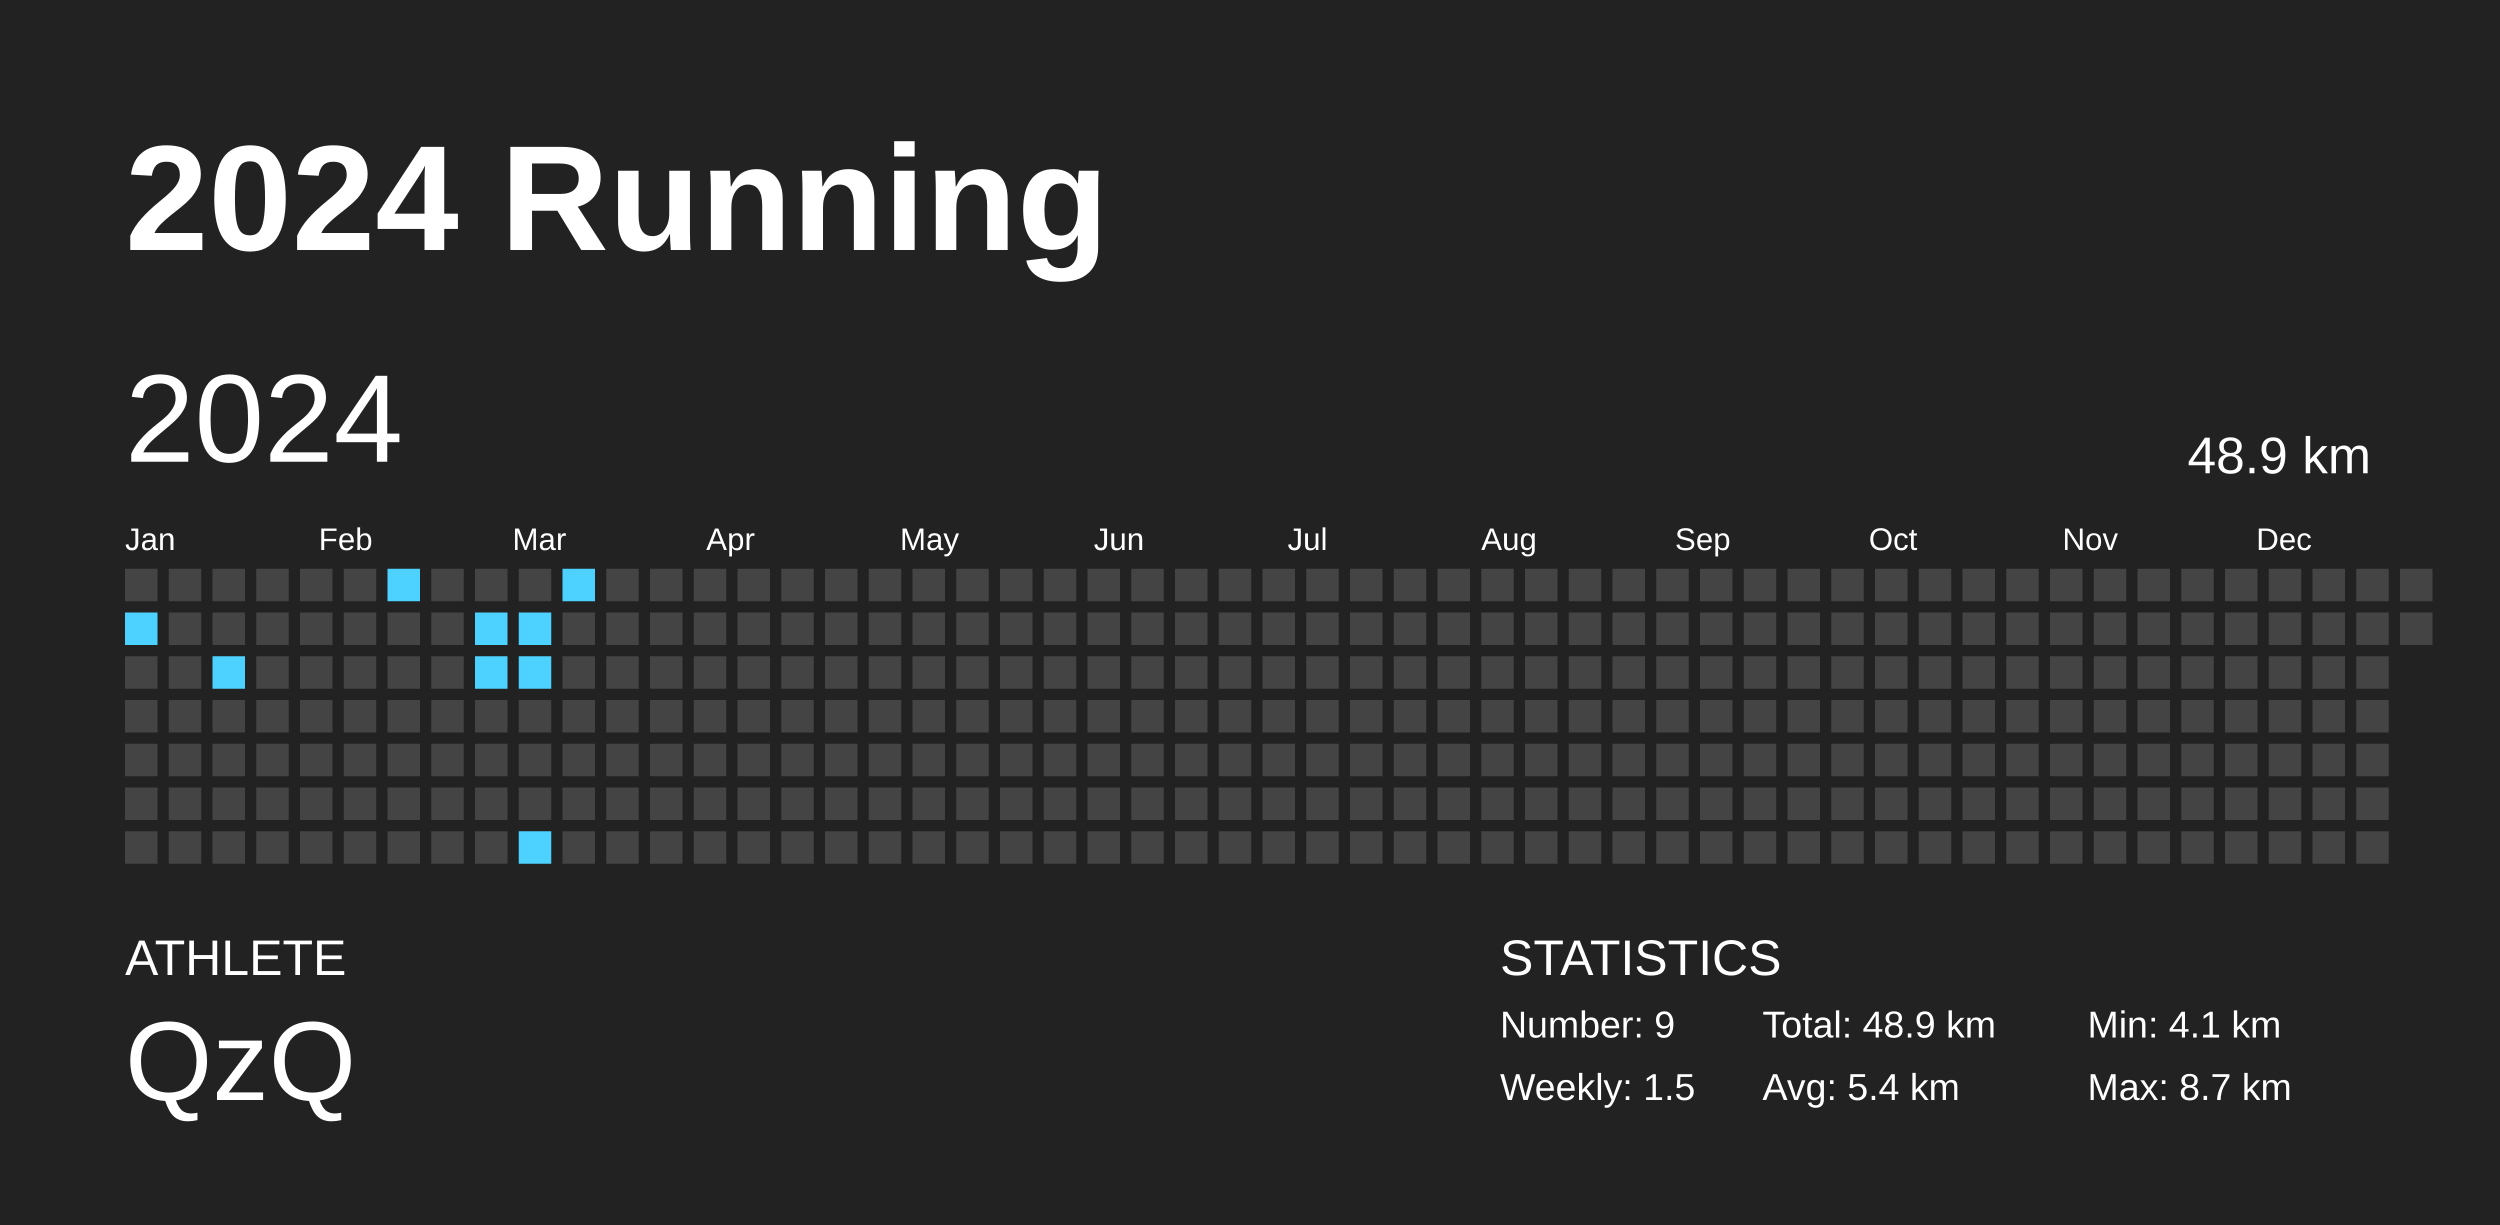
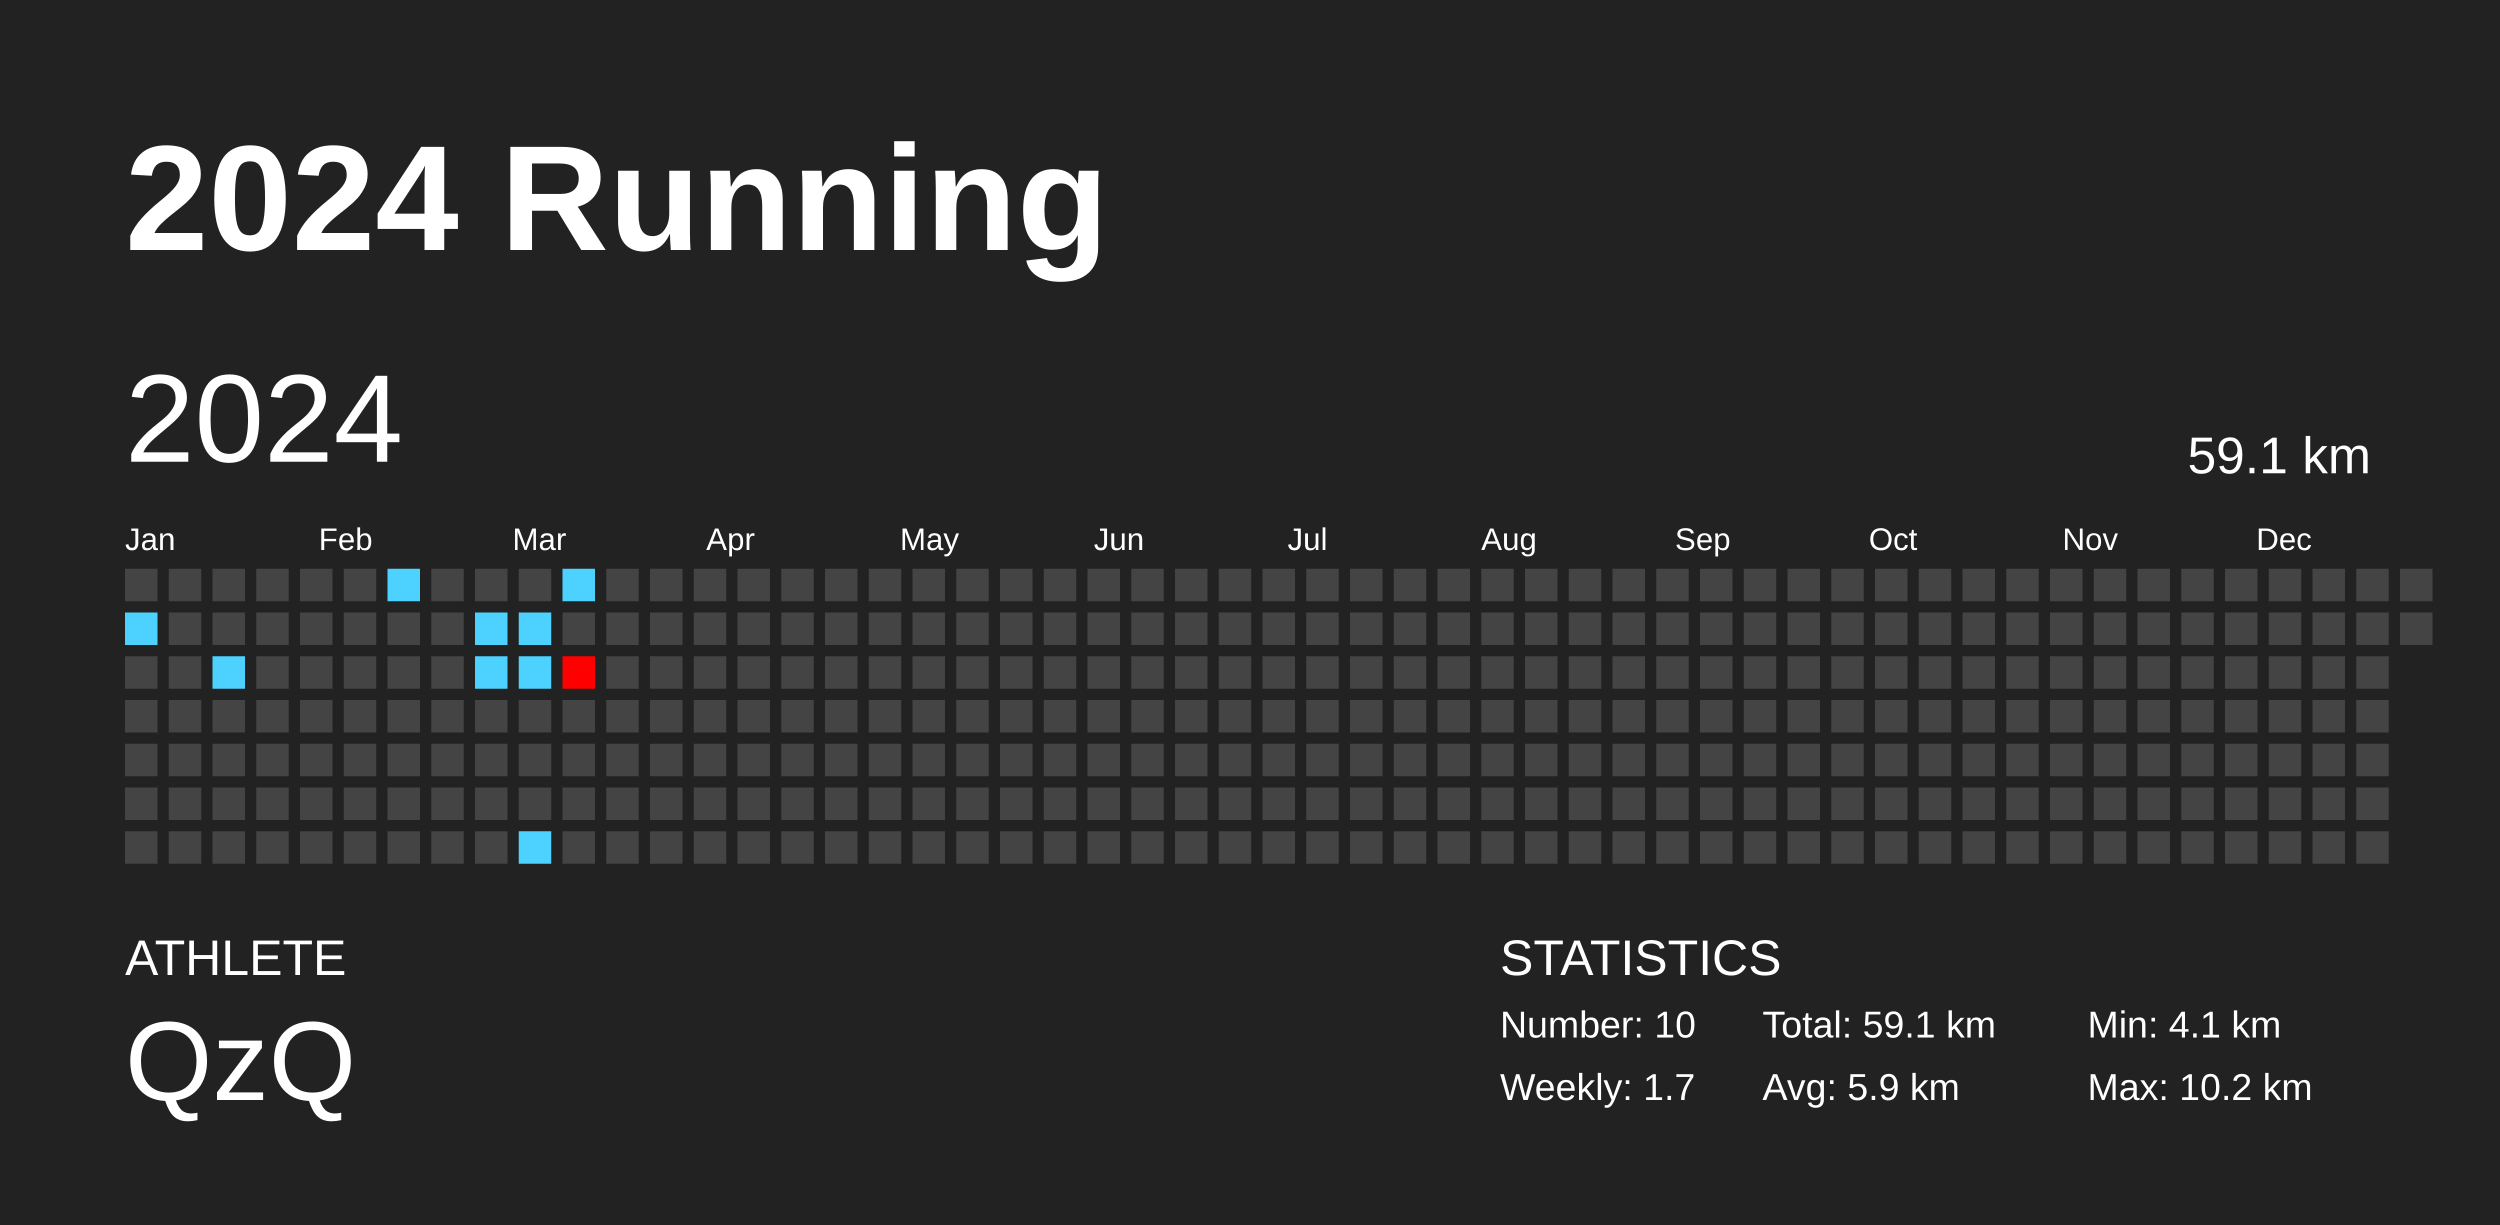
<svg xmlns="http://www.w3.org/2000/svg" baseProfile="full" height="98mm" version="1.1" viewBox="0,0,200,98" width="200mm">
  <defs />
  <rect fill="#222222" height="98" width="200" x="0" y="0" />
  <text fill="#FFFFFF" style="font-size:12px; font-family:Arial; font-weight:bold;" x="10" y="20">2024 Running</text>
  <text fill="#FFFFFF" style="font-size:4px; font-family:Arial" x="10" y="78">ATHLETE</text>
  <text fill="#FFFFFF" style="font-size:9px; font-family:Arial" x="10" y="88">QzQ</text>
  <text fill="#FFFFFF" style="font-size:4px; font-family:Arial" x="120" y="78">STATISTICS</text>
-   <text fill="#FFFFFF" style="font-size:3px; font-family:Arial" x="120" y="83">Number: 9</text>
-   <text fill="#FFFFFF" style="font-size:3px; font-family:Arial" x="120" y="88">Weekly: 1.5</text>
-   <text fill="#FFFFFF" style="font-size:3px; font-family:Arial" x="141" y="83">Total: 48.9 km</text>
-   <text fill="#FFFFFF" style="font-size:3px; font-family:Arial" x="141" y="88">Avg: 5.4 km</text>
+   <text fill="#FFFFFF" style="font-size:3px; font-family:Arial" x="120" y="83">Number: 10</text>
+   <text fill="#FFFFFF" style="font-size:3px; font-family:Arial" x="120" y="88">Weekly: 1.7</text>
+   <text fill="#FFFFFF" style="font-size:3px; font-family:Arial" x="141" y="83">Total: 59.1 km</text>
+   <text fill="#FFFFFF" style="font-size:3px; font-family:Arial" x="141" y="88">Avg: 5.9 km</text>
  <text fill="#FFFFFF" style="font-size:3px; font-family:Arial" x="167" y="83">Min: 4.1 km</text>
-   <text fill="#FFFFFF" style="font-size:3px; font-family:Arial" x="167" y="88">Max: 8.7 km</text>
+   <text fill="#FFFFFF" style="font-size:3px; font-family:Arial" x="167" y="88">Max: 10.2 km</text>
  <text dominant-baseline="hanging" fill="#FFFFFF" style="font-size:10.0px; font-family:Arial;" x="10" y="30">2024</text>
-   <text dominant-baseline="hanging" fill="#FFFFFF" style="font-size:4.125px; font-family:Arial;" x="175" y="35">48.9 km</text>
+   <text dominant-baseline="hanging" fill="#FFFFFF" style="font-size:4.125px; font-family:Arial;" x="175" y="35">59.1 km</text>
  <text fill="#FFFFFF" style="font-size:2.5px; font-family:Arial" x="10.0" y="44">Jan</text>
  <text fill="#FFFFFF" style="font-size:2.5px; font-family:Arial" x="25.5" y="44">Feb</text>
  <text fill="#FFFFFF" style="font-size:2.5px; font-family:Arial" x="41.0" y="44">Mar</text>
  <text fill="#FFFFFF" style="font-size:2.5px; font-family:Arial" x="56.5" y="44">Apr</text>
  <text fill="#FFFFFF" style="font-size:2.5px; font-family:Arial" x="72.0" y="44">May</text>
  <text fill="#FFFFFF" style="font-size:2.5px; font-family:Arial" x="87.5" y="44">Jun</text>
  <text fill="#FFFFFF" style="font-size:2.5px; font-family:Arial" x="103.0" y="44">Jul</text>
  <text fill="#FFFFFF" style="font-size:2.5px; font-family:Arial" x="118.5" y="44">Aug</text>
  <text fill="#FFFFFF" style="font-size:2.5px; font-family:Arial" x="134.0" y="44">Sep</text>
  <text fill="#FFFFFF" style="font-size:2.5px; font-family:Arial" x="149.5" y="44">Oct</text>
  <text fill="#FFFFFF" style="font-size:2.5px; font-family:Arial" x="165.0" y="44">Nov</text>
  <text fill="#FFFFFF" style="font-size:2.5px; font-family:Arial" x="180.5" y="44">Dec</text>
  <rect fill="#444444" height="2.6" width="2.6" x="10.0" y="45.5" />
  <rect fill="#4dd2ff" height="2.6" width="2.6" x="10.0" y="49.0" />
  <rect fill="#444444" height="2.6" width="2.6" x="10.0" y="52.5" />
  <rect fill="#444444" height="2.6" width="2.6" x="10.0" y="56.0" />
  <rect fill="#444444" height="2.6" width="2.6" x="10.0" y="59.5" />
  <rect fill="#444444" height="2.6" width="2.6" x="10.0" y="63.0" />
  <rect fill="#444444" height="2.6" width="2.6" x="10.0" y="66.5" />
  <rect fill="#444444" height="2.6" width="2.6" x="13.5" y="45.5" />
  <rect fill="#444444" height="2.6" width="2.6" x="13.5" y="49.0" />
  <rect fill="#444444" height="2.6" width="2.6" x="13.5" y="52.5" />
  <rect fill="#444444" height="2.6" width="2.6" x="13.5" y="56.0" />
  <rect fill="#444444" height="2.6" width="2.6" x="13.5" y="59.5" />
  <rect fill="#444444" height="2.6" width="2.6" x="13.5" y="63.0" />
  <rect fill="#444444" height="2.6" width="2.6" x="13.5" y="66.5" />
  <rect fill="#444444" height="2.6" width="2.6" x="17.0" y="45.5" />
  <rect fill="#444444" height="2.6" width="2.6" x="17.0" y="49.0" />
  <rect fill="#4dd2ff" height="2.6" width="2.6" x="17.0" y="52.5" />
  <rect fill="#444444" height="2.6" width="2.6" x="17.0" y="56.0" />
  <rect fill="#444444" height="2.6" width="2.6" x="17.0" y="59.5" />
  <rect fill="#444444" height="2.6" width="2.6" x="17.0" y="63.0" />
  <rect fill="#444444" height="2.6" width="2.6" x="17.0" y="66.5" />
  <rect fill="#444444" height="2.6" width="2.6" x="20.5" y="45.5" />
  <rect fill="#444444" height="2.6" width="2.6" x="20.5" y="49.0" />
  <rect fill="#444444" height="2.6" width="2.6" x="20.5" y="52.5" />
  <rect fill="#444444" height="2.6" width="2.6" x="20.5" y="56.0" />
  <rect fill="#444444" height="2.6" width="2.6" x="20.5" y="59.5" />
  <rect fill="#444444" height="2.6" width="2.6" x="20.5" y="63.0" />
  <rect fill="#444444" height="2.6" width="2.6" x="20.5" y="66.5" />
  <rect fill="#444444" height="2.6" width="2.6" x="24.0" y="45.5" />
  <rect fill="#444444" height="2.6" width="2.6" x="24.0" y="49.0" />
  <rect fill="#444444" height="2.6" width="2.6" x="24.0" y="52.5" />
  <rect fill="#444444" height="2.6" width="2.6" x="24.0" y="56.0" />
  <rect fill="#444444" height="2.6" width="2.6" x="24.0" y="59.5" />
  <rect fill="#444444" height="2.6" width="2.6" x="24.0" y="63.0" />
  <rect fill="#444444" height="2.6" width="2.6" x="24.0" y="66.5" />
  <rect fill="#444444" height="2.6" width="2.6" x="27.5" y="45.5" />
  <rect fill="#444444" height="2.6" width="2.6" x="27.5" y="49.0" />
  <rect fill="#444444" height="2.6" width="2.6" x="27.5" y="52.5" />
  <rect fill="#444444" height="2.6" width="2.6" x="27.5" y="56.0" />
  <rect fill="#444444" height="2.6" width="2.6" x="27.5" y="59.5" />
  <rect fill="#444444" height="2.6" width="2.6" x="27.5" y="63.0" />
  <rect fill="#444444" height="2.6" width="2.6" x="27.5" y="66.5" />
  <rect fill="#4dd2ff" height="2.6" width="2.6" x="31.0" y="45.5" />
  <rect fill="#444444" height="2.6" width="2.6" x="31.0" y="49.0" />
  <rect fill="#444444" height="2.6" width="2.6" x="31.0" y="52.5" />
  <rect fill="#444444" height="2.6" width="2.6" x="31.0" y="56.0" />
  <rect fill="#444444" height="2.6" width="2.6" x="31.0" y="59.5" />
  <rect fill="#444444" height="2.6" width="2.6" x="31.0" y="63.0" />
  <rect fill="#444444" height="2.6" width="2.6" x="31.0" y="66.5" />
  <rect fill="#444444" height="2.6" width="2.6" x="34.5" y="45.5" />
  <rect fill="#444444" height="2.6" width="2.6" x="34.5" y="49.0" />
  <rect fill="#444444" height="2.6" width="2.6" x="34.5" y="52.5" />
  <rect fill="#444444" height="2.6" width="2.6" x="34.5" y="56.0" />
  <rect fill="#444444" height="2.6" width="2.6" x="34.5" y="59.5" />
  <rect fill="#444444" height="2.6" width="2.6" x="34.5" y="63.0" />
  <rect fill="#444444" height="2.6" width="2.6" x="34.5" y="66.5" />
  <rect fill="#444444" height="2.6" width="2.6" x="38.0" y="45.5" />
  <rect fill="#4dd2ff" height="2.6" width="2.6" x="38.0" y="49.0" />
  <rect fill="#4dd2ff" height="2.6" width="2.6" x="38.0" y="52.5" />
  <rect fill="#444444" height="2.6" width="2.6" x="38.0" y="56.0" />
  <rect fill="#444444" height="2.6" width="2.6" x="38.0" y="59.5" />
  <rect fill="#444444" height="2.6" width="2.6" x="38.0" y="63.0" />
  <rect fill="#444444" height="2.6" width="2.6" x="38.0" y="66.5" />
  <rect fill="#444444" height="2.6" width="2.6" x="41.5" y="45.5" />
  <rect fill="#4dd2ff" height="2.6" width="2.6" x="41.5" y="49.0" />
  <rect fill="#4dd2ff" height="2.6" width="2.6" x="41.5" y="52.5" />
  <rect fill="#444444" height="2.6" width="2.6" x="41.5" y="56.0" />
  <rect fill="#444444" height="2.6" width="2.6" x="41.5" y="59.5" />
  <rect fill="#444444" height="2.6" width="2.6" x="41.5" y="63.0" />
  <rect fill="#4dd2ff" height="2.6" width="2.6" x="41.5" y="66.5" />
  <rect fill="#4dd2ff" height="2.6" width="2.6" x="45.0" y="45.5" />
  <rect fill="#444444" height="2.6" width="2.6" x="45.0" y="49.0" />
-   <rect fill="#444444" height="2.6" width="2.6" x="45.0" y="52.5" />
+   <rect fill="#ff0000" height="2.6" width="2.6" x="45.0" y="52.5" />
  <rect fill="#444444" height="2.6" width="2.6" x="45.0" y="56.0" />
  <rect fill="#444444" height="2.6" width="2.6" x="45.0" y="59.5" />
  <rect fill="#444444" height="2.6" width="2.6" x="45.0" y="63.0" />
  <rect fill="#444444" height="2.6" width="2.6" x="45.0" y="66.5" />
  <rect fill="#444444" height="2.6" width="2.6" x="48.5" y="45.5" />
  <rect fill="#444444" height="2.6" width="2.6" x="48.5" y="49.0" />
  <rect fill="#444444" height="2.6" width="2.6" x="48.5" y="52.5" />
  <rect fill="#444444" height="2.6" width="2.6" x="48.5" y="56.0" />
  <rect fill="#444444" height="2.6" width="2.6" x="48.5" y="59.5" />
  <rect fill="#444444" height="2.6" width="2.6" x="48.5" y="63.0" />
  <rect fill="#444444" height="2.6" width="2.6" x="48.5" y="66.5" />
  <rect fill="#444444" height="2.6" width="2.6" x="52.0" y="45.5" />
  <rect fill="#444444" height="2.6" width="2.6" x="52.0" y="49.0" />
  <rect fill="#444444" height="2.6" width="2.6" x="52.0" y="52.5" />
  <rect fill="#444444" height="2.6" width="2.6" x="52.0" y="56.0" />
  <rect fill="#444444" height="2.6" width="2.6" x="52.0" y="59.5" />
  <rect fill="#444444" height="2.6" width="2.6" x="52.0" y="63.0" />
  <rect fill="#444444" height="2.6" width="2.6" x="52.0" y="66.5" />
  <rect fill="#444444" height="2.6" width="2.6" x="55.5" y="45.5" />
  <rect fill="#444444" height="2.6" width="2.6" x="55.5" y="49.0" />
  <rect fill="#444444" height="2.6" width="2.6" x="55.5" y="52.5" />
  <rect fill="#444444" height="2.6" width="2.6" x="55.5" y="56.0" />
  <rect fill="#444444" height="2.6" width="2.6" x="55.5" y="59.5" />
  <rect fill="#444444" height="2.6" width="2.6" x="55.5" y="63.0" />
  <rect fill="#444444" height="2.6" width="2.6" x="55.5" y="66.5" />
  <rect fill="#444444" height="2.6" width="2.6" x="59.0" y="45.5" />
  <rect fill="#444444" height="2.6" width="2.6" x="59.0" y="49.0" />
  <rect fill="#444444" height="2.6" width="2.6" x="59.0" y="52.5" />
  <rect fill="#444444" height="2.6" width="2.6" x="59.0" y="56.0" />
  <rect fill="#444444" height="2.6" width="2.6" x="59.0" y="59.5" />
  <rect fill="#444444" height="2.6" width="2.6" x="59.0" y="63.0" />
  <rect fill="#444444" height="2.6" width="2.6" x="59.0" y="66.5" />
  <rect fill="#444444" height="2.6" width="2.6" x="62.5" y="45.5" />
  <rect fill="#444444" height="2.6" width="2.6" x="62.5" y="49.0" />
  <rect fill="#444444" height="2.6" width="2.6" x="62.5" y="52.5" />
  <rect fill="#444444" height="2.6" width="2.6" x="62.5" y="56.0" />
  <rect fill="#444444" height="2.6" width="2.6" x="62.5" y="59.5" />
  <rect fill="#444444" height="2.6" width="2.6" x="62.5" y="63.0" />
  <rect fill="#444444" height="2.6" width="2.6" x="62.5" y="66.5" />
  <rect fill="#444444" height="2.6" width="2.6" x="66.0" y="45.5" />
  <rect fill="#444444" height="2.6" width="2.6" x="66.0" y="49.0" />
  <rect fill="#444444" height="2.6" width="2.6" x="66.0" y="52.5" />
  <rect fill="#444444" height="2.6" width="2.6" x="66.0" y="56.0" />
  <rect fill="#444444" height="2.6" width="2.6" x="66.0" y="59.5" />
  <rect fill="#444444" height="2.6" width="2.6" x="66.0" y="63.0" />
  <rect fill="#444444" height="2.6" width="2.6" x="66.0" y="66.5" />
  <rect fill="#444444" height="2.6" width="2.6" x="69.5" y="45.5" />
  <rect fill="#444444" height="2.6" width="2.6" x="69.5" y="49.0" />
  <rect fill="#444444" height="2.6" width="2.6" x="69.5" y="52.5" />
  <rect fill="#444444" height="2.6" width="2.6" x="69.5" y="56.0" />
  <rect fill="#444444" height="2.6" width="2.6" x="69.5" y="59.5" />
  <rect fill="#444444" height="2.6" width="2.6" x="69.5" y="63.0" />
  <rect fill="#444444" height="2.6" width="2.6" x="69.5" y="66.5" />
  <rect fill="#444444" height="2.6" width="2.6" x="73.0" y="45.5" />
  <rect fill="#444444" height="2.6" width="2.6" x="73.0" y="49.0" />
  <rect fill="#444444" height="2.6" width="2.6" x="73.0" y="52.5" />
  <rect fill="#444444" height="2.6" width="2.6" x="73.0" y="56.0" />
  <rect fill="#444444" height="2.6" width="2.6" x="73.0" y="59.5" />
  <rect fill="#444444" height="2.6" width="2.6" x="73.0" y="63.0" />
  <rect fill="#444444" height="2.6" width="2.6" x="73.0" y="66.5" />
  <rect fill="#444444" height="2.6" width="2.6" x="76.5" y="45.5" />
  <rect fill="#444444" height="2.6" width="2.6" x="76.5" y="49.0" />
  <rect fill="#444444" height="2.6" width="2.6" x="76.5" y="52.5" />
  <rect fill="#444444" height="2.6" width="2.6" x="76.5" y="56.0" />
  <rect fill="#444444" height="2.6" width="2.6" x="76.5" y="59.5" />
  <rect fill="#444444" height="2.6" width="2.6" x="76.5" y="63.0" />
  <rect fill="#444444" height="2.6" width="2.6" x="76.5" y="66.5" />
  <rect fill="#444444" height="2.6" width="2.6" x="80.0" y="45.5" />
  <rect fill="#444444" height="2.6" width="2.6" x="80.0" y="49.0" />
  <rect fill="#444444" height="2.6" width="2.6" x="80.0" y="52.5" />
  <rect fill="#444444" height="2.6" width="2.6" x="80.0" y="56.0" />
  <rect fill="#444444" height="2.6" width="2.6" x="80.0" y="59.5" />
  <rect fill="#444444" height="2.6" width="2.6" x="80.0" y="63.0" />
  <rect fill="#444444" height="2.6" width="2.6" x="80.0" y="66.5" />
  <rect fill="#444444" height="2.6" width="2.6" x="83.5" y="45.5" />
  <rect fill="#444444" height="2.6" width="2.6" x="83.5" y="49.0" />
  <rect fill="#444444" height="2.6" width="2.6" x="83.5" y="52.5" />
  <rect fill="#444444" height="2.6" width="2.6" x="83.5" y="56.0" />
  <rect fill="#444444" height="2.6" width="2.6" x="83.5" y="59.5" />
  <rect fill="#444444" height="2.6" width="2.6" x="83.5" y="63.0" />
  <rect fill="#444444" height="2.6" width="2.6" x="83.5" y="66.5" />
  <rect fill="#444444" height="2.6" width="2.6" x="87.0" y="45.5" />
  <rect fill="#444444" height="2.6" width="2.6" x="87.0" y="49.0" />
  <rect fill="#444444" height="2.6" width="2.6" x="87.0" y="52.5" />
  <rect fill="#444444" height="2.6" width="2.6" x="87.0" y="56.0" />
  <rect fill="#444444" height="2.6" width="2.6" x="87.0" y="59.5" />
  <rect fill="#444444" height="2.6" width="2.6" x="87.0" y="63.0" />
  <rect fill="#444444" height="2.6" width="2.6" x="87.0" y="66.5" />
  <rect fill="#444444" height="2.6" width="2.6" x="90.5" y="45.5" />
  <rect fill="#444444" height="2.6" width="2.6" x="90.5" y="49.0" />
  <rect fill="#444444" height="2.6" width="2.6" x="90.5" y="52.5" />
  <rect fill="#444444" height="2.6" width="2.6" x="90.5" y="56.0" />
  <rect fill="#444444" height="2.6" width="2.6" x="90.5" y="59.5" />
  <rect fill="#444444" height="2.6" width="2.6" x="90.5" y="63.0" />
  <rect fill="#444444" height="2.6" width="2.6" x="90.5" y="66.5" />
  <rect fill="#444444" height="2.6" width="2.6" x="94.0" y="45.5" />
  <rect fill="#444444" height="2.6" width="2.6" x="94.0" y="49.0" />
  <rect fill="#444444" height="2.6" width="2.6" x="94.0" y="52.5" />
  <rect fill="#444444" height="2.6" width="2.6" x="94.0" y="56.0" />
  <rect fill="#444444" height="2.6" width="2.6" x="94.0" y="59.5" />
  <rect fill="#444444" height="2.6" width="2.6" x="94.0" y="63.0" />
  <rect fill="#444444" height="2.6" width="2.6" x="94.0" y="66.5" />
  <rect fill="#444444" height="2.6" width="2.6" x="97.5" y="45.5" />
  <rect fill="#444444" height="2.6" width="2.6" x="97.5" y="49.0" />
  <rect fill="#444444" height="2.6" width="2.6" x="97.5" y="52.5" />
  <rect fill="#444444" height="2.6" width="2.6" x="97.5" y="56.0" />
  <rect fill="#444444" height="2.6" width="2.6" x="97.5" y="59.5" />
  <rect fill="#444444" height="2.6" width="2.6" x="97.5" y="63.0" />
  <rect fill="#444444" height="2.6" width="2.6" x="97.5" y="66.5" />
  <rect fill="#444444" height="2.6" width="2.6" x="101.0" y="45.5" />
  <rect fill="#444444" height="2.6" width="2.6" x="101.0" y="49.0" />
  <rect fill="#444444" height="2.6" width="2.6" x="101.0" y="52.5" />
  <rect fill="#444444" height="2.6" width="2.6" x="101.0" y="56.0" />
  <rect fill="#444444" height="2.6" width="2.6" x="101.0" y="59.5" />
  <rect fill="#444444" height="2.6" width="2.6" x="101.0" y="63.0" />
  <rect fill="#444444" height="2.6" width="2.6" x="101.0" y="66.5" />
  <rect fill="#444444" height="2.6" width="2.6" x="104.5" y="45.5" />
  <rect fill="#444444" height="2.6" width="2.6" x="104.5" y="49.0" />
  <rect fill="#444444" height="2.6" width="2.6" x="104.5" y="52.5" />
  <rect fill="#444444" height="2.6" width="2.6" x="104.5" y="56.0" />
  <rect fill="#444444" height="2.6" width="2.6" x="104.5" y="59.5" />
  <rect fill="#444444" height="2.6" width="2.6" x="104.5" y="63.0" />
  <rect fill="#444444" height="2.6" width="2.6" x="104.5" y="66.5" />
  <rect fill="#444444" height="2.6" width="2.6" x="108.0" y="45.5" />
  <rect fill="#444444" height="2.6" width="2.6" x="108.0" y="49.0" />
  <rect fill="#444444" height="2.6" width="2.6" x="108.0" y="52.5" />
  <rect fill="#444444" height="2.6" width="2.6" x="108.0" y="56.0" />
  <rect fill="#444444" height="2.6" width="2.6" x="108.0" y="59.5" />
  <rect fill="#444444" height="2.6" width="2.6" x="108.0" y="63.0" />
  <rect fill="#444444" height="2.6" width="2.6" x="108.0" y="66.5" />
  <rect fill="#444444" height="2.6" width="2.6" x="111.5" y="45.5" />
  <rect fill="#444444" height="2.6" width="2.6" x="111.5" y="49.0" />
  <rect fill="#444444" height="2.6" width="2.6" x="111.5" y="52.5" />
  <rect fill="#444444" height="2.6" width="2.6" x="111.5" y="56.0" />
  <rect fill="#444444" height="2.6" width="2.6" x="111.5" y="59.5" />
  <rect fill="#444444" height="2.6" width="2.6" x="111.5" y="63.0" />
  <rect fill="#444444" height="2.6" width="2.6" x="111.5" y="66.5" />
  <rect fill="#444444" height="2.6" width="2.6" x="115.0" y="45.5" />
  <rect fill="#444444" height="2.6" width="2.6" x="115.0" y="49.0" />
  <rect fill="#444444" height="2.6" width="2.6" x="115.0" y="52.5" />
  <rect fill="#444444" height="2.6" width="2.6" x="115.0" y="56.0" />
  <rect fill="#444444" height="2.6" width="2.6" x="115.0" y="59.5" />
  <rect fill="#444444" height="2.6" width="2.6" x="115.0" y="63.0" />
  <rect fill="#444444" height="2.6" width="2.6" x="115.0" y="66.5" />
  <rect fill="#444444" height="2.6" width="2.6" x="118.5" y="45.5" />
  <rect fill="#444444" height="2.6" width="2.6" x="118.5" y="49.0" />
  <rect fill="#444444" height="2.6" width="2.6" x="118.5" y="52.5" />
  <rect fill="#444444" height="2.6" width="2.6" x="118.5" y="56.0" />
  <rect fill="#444444" height="2.6" width="2.6" x="118.5" y="59.5" />
  <rect fill="#444444" height="2.6" width="2.6" x="118.5" y="63.0" />
  <rect fill="#444444" height="2.6" width="2.6" x="118.5" y="66.5" />
  <rect fill="#444444" height="2.6" width="2.6" x="122.0" y="45.5" />
  <rect fill="#444444" height="2.6" width="2.6" x="122.0" y="49.0" />
  <rect fill="#444444" height="2.6" width="2.6" x="122.0" y="52.5" />
  <rect fill="#444444" height="2.6" width="2.6" x="122.0" y="56.0" />
  <rect fill="#444444" height="2.6" width="2.6" x="122.0" y="59.5" />
  <rect fill="#444444" height="2.6" width="2.6" x="122.0" y="63.0" />
  <rect fill="#444444" height="2.6" width="2.6" x="122.0" y="66.5" />
  <rect fill="#444444" height="2.6" width="2.6" x="125.5" y="45.5" />
  <rect fill="#444444" height="2.6" width="2.6" x="125.5" y="49.0" />
  <rect fill="#444444" height="2.6" width="2.6" x="125.5" y="52.5" />
  <rect fill="#444444" height="2.6" width="2.6" x="125.5" y="56.0" />
  <rect fill="#444444" height="2.6" width="2.6" x="125.5" y="59.5" />
  <rect fill="#444444" height="2.6" width="2.6" x="125.5" y="63.0" />
  <rect fill="#444444" height="2.6" width="2.6" x="125.5" y="66.5" />
  <rect fill="#444444" height="2.6" width="2.6" x="129.0" y="45.5" />
  <rect fill="#444444" height="2.6" width="2.6" x="129.0" y="49.0" />
  <rect fill="#444444" height="2.6" width="2.6" x="129.0" y="52.5" />
  <rect fill="#444444" height="2.6" width="2.6" x="129.0" y="56.0" />
  <rect fill="#444444" height="2.6" width="2.6" x="129.0" y="59.5" />
  <rect fill="#444444" height="2.6" width="2.6" x="129.0" y="63.0" />
  <rect fill="#444444" height="2.6" width="2.6" x="129.0" y="66.5" />
  <rect fill="#444444" height="2.6" width="2.6" x="132.5" y="45.5" />
  <rect fill="#444444" height="2.6" width="2.6" x="132.5" y="49.0" />
  <rect fill="#444444" height="2.6" width="2.6" x="132.5" y="52.5" />
  <rect fill="#444444" height="2.6" width="2.6" x="132.5" y="56.0" />
  <rect fill="#444444" height="2.6" width="2.6" x="132.5" y="59.5" />
  <rect fill="#444444" height="2.6" width="2.6" x="132.5" y="63.0" />
  <rect fill="#444444" height="2.6" width="2.6" x="132.5" y="66.5" />
  <rect fill="#444444" height="2.6" width="2.6" x="136.0" y="45.5" />
  <rect fill="#444444" height="2.6" width="2.6" x="136.0" y="49.0" />
  <rect fill="#444444" height="2.6" width="2.6" x="136.0" y="52.5" />
  <rect fill="#444444" height="2.6" width="2.6" x="136.0" y="56.0" />
  <rect fill="#444444" height="2.6" width="2.6" x="136.0" y="59.5" />
  <rect fill="#444444" height="2.6" width="2.6" x="136.0" y="63.0" />
  <rect fill="#444444" height="2.6" width="2.6" x="136.0" y="66.5" />
  <rect fill="#444444" height="2.6" width="2.6" x="139.5" y="45.5" />
  <rect fill="#444444" height="2.6" width="2.6" x="139.5" y="49.0" />
  <rect fill="#444444" height="2.6" width="2.6" x="139.5" y="52.5" />
  <rect fill="#444444" height="2.6" width="2.6" x="139.5" y="56.0" />
  <rect fill="#444444" height="2.6" width="2.6" x="139.5" y="59.5" />
  <rect fill="#444444" height="2.6" width="2.6" x="139.5" y="63.0" />
  <rect fill="#444444" height="2.6" width="2.6" x="139.5" y="66.5" />
  <rect fill="#444444" height="2.6" width="2.6" x="143.0" y="45.5" />
  <rect fill="#444444" height="2.6" width="2.6" x="143.0" y="49.0" />
  <rect fill="#444444" height="2.6" width="2.6" x="143.0" y="52.5" />
  <rect fill="#444444" height="2.6" width="2.6" x="143.0" y="56.0" />
  <rect fill="#444444" height="2.6" width="2.6" x="143.0" y="59.5" />
  <rect fill="#444444" height="2.6" width="2.6" x="143.0" y="63.0" />
  <rect fill="#444444" height="2.6" width="2.6" x="143.0" y="66.5" />
  <rect fill="#444444" height="2.6" width="2.6" x="146.5" y="45.5" />
  <rect fill="#444444" height="2.6" width="2.6" x="146.5" y="49.0" />
  <rect fill="#444444" height="2.6" width="2.6" x="146.5" y="52.5" />
  <rect fill="#444444" height="2.6" width="2.6" x="146.5" y="56.0" />
  <rect fill="#444444" height="2.6" width="2.6" x="146.5" y="59.5" />
  <rect fill="#444444" height="2.6" width="2.6" x="146.5" y="63.0" />
  <rect fill="#444444" height="2.6" width="2.6" x="146.5" y="66.5" />
  <rect fill="#444444" height="2.6" width="2.6" x="150.0" y="45.5" />
  <rect fill="#444444" height="2.6" width="2.6" x="150.0" y="49.0" />
  <rect fill="#444444" height="2.6" width="2.6" x="150.0" y="52.5" />
  <rect fill="#444444" height="2.6" width="2.6" x="150.0" y="56.0" />
  <rect fill="#444444" height="2.6" width="2.6" x="150.0" y="59.5" />
  <rect fill="#444444" height="2.6" width="2.6" x="150.0" y="63.0" />
  <rect fill="#444444" height="2.6" width="2.6" x="150.0" y="66.5" />
  <rect fill="#444444" height="2.6" width="2.6" x="153.5" y="45.5" />
  <rect fill="#444444" height="2.6" width="2.6" x="153.5" y="49.0" />
  <rect fill="#444444" height="2.6" width="2.6" x="153.5" y="52.5" />
  <rect fill="#444444" height="2.6" width="2.6" x="153.5" y="56.0" />
  <rect fill="#444444" height="2.6" width="2.6" x="153.5" y="59.5" />
  <rect fill="#444444" height="2.6" width="2.6" x="153.5" y="63.0" />
  <rect fill="#444444" height="2.6" width="2.6" x="153.5" y="66.5" />
  <rect fill="#444444" height="2.6" width="2.6" x="157.0" y="45.5" />
  <rect fill="#444444" height="2.6" width="2.6" x="157.0" y="49.0" />
  <rect fill="#444444" height="2.6" width="2.6" x="157.0" y="52.5" />
  <rect fill="#444444" height="2.6" width="2.6" x="157.0" y="56.0" />
  <rect fill="#444444" height="2.6" width="2.6" x="157.0" y="59.5" />
  <rect fill="#444444" height="2.6" width="2.6" x="157.0" y="63.0" />
  <rect fill="#444444" height="2.6" width="2.6" x="157.0" y="66.5" />
  <rect fill="#444444" height="2.6" width="2.6" x="160.5" y="45.5" />
  <rect fill="#444444" height="2.6" width="2.6" x="160.5" y="49.0" />
  <rect fill="#444444" height="2.6" width="2.6" x="160.5" y="52.5" />
  <rect fill="#444444" height="2.6" width="2.6" x="160.5" y="56.0" />
  <rect fill="#444444" height="2.6" width="2.6" x="160.5" y="59.5" />
  <rect fill="#444444" height="2.6" width="2.6" x="160.5" y="63.0" />
  <rect fill="#444444" height="2.6" width="2.6" x="160.5" y="66.5" />
  <rect fill="#444444" height="2.6" width="2.6" x="164.0" y="45.5" />
  <rect fill="#444444" height="2.6" width="2.6" x="164.0" y="49.0" />
  <rect fill="#444444" height="2.6" width="2.6" x="164.0" y="52.5" />
  <rect fill="#444444" height="2.6" width="2.6" x="164.0" y="56.0" />
  <rect fill="#444444" height="2.6" width="2.6" x="164.0" y="59.5" />
  <rect fill="#444444" height="2.6" width="2.6" x="164.0" y="63.0" />
  <rect fill="#444444" height="2.6" width="2.6" x="164.0" y="66.5" />
  <rect fill="#444444" height="2.6" width="2.6" x="167.5" y="45.5" />
  <rect fill="#444444" height="2.6" width="2.6" x="167.5" y="49.0" />
  <rect fill="#444444" height="2.6" width="2.6" x="167.5" y="52.5" />
  <rect fill="#444444" height="2.6" width="2.6" x="167.5" y="56.0" />
  <rect fill="#444444" height="2.6" width="2.6" x="167.5" y="59.5" />
  <rect fill="#444444" height="2.6" width="2.6" x="167.5" y="63.0" />
  <rect fill="#444444" height="2.6" width="2.6" x="167.5" y="66.5" />
  <rect fill="#444444" height="2.6" width="2.6" x="171.0" y="45.5" />
  <rect fill="#444444" height="2.6" width="2.6" x="171.0" y="49.0" />
  <rect fill="#444444" height="2.6" width="2.6" x="171.0" y="52.5" />
  <rect fill="#444444" height="2.6" width="2.6" x="171.0" y="56.0" />
  <rect fill="#444444" height="2.6" width="2.6" x="171.0" y="59.5" />
  <rect fill="#444444" height="2.6" width="2.6" x="171.0" y="63.0" />
  <rect fill="#444444" height="2.6" width="2.6" x="171.0" y="66.5" />
  <rect fill="#444444" height="2.6" width="2.6" x="174.5" y="45.5" />
  <rect fill="#444444" height="2.6" width="2.6" x="174.5" y="49.0" />
  <rect fill="#444444" height="2.6" width="2.6" x="174.5" y="52.5" />
  <rect fill="#444444" height="2.6" width="2.6" x="174.5" y="56.0" />
  <rect fill="#444444" height="2.6" width="2.6" x="174.5" y="59.5" />
  <rect fill="#444444" height="2.6" width="2.6" x="174.5" y="63.0" />
  <rect fill="#444444" height="2.6" width="2.6" x="174.5" y="66.5" />
  <rect fill="#444444" height="2.6" width="2.6" x="178.0" y="45.5" />
  <rect fill="#444444" height="2.6" width="2.6" x="178.0" y="49.0" />
  <rect fill="#444444" height="2.6" width="2.6" x="178.0" y="52.5" />
  <rect fill="#444444" height="2.6" width="2.6" x="178.0" y="56.0" />
  <rect fill="#444444" height="2.6" width="2.6" x="178.0" y="59.5" />
  <rect fill="#444444" height="2.6" width="2.6" x="178.0" y="63.0" />
  <rect fill="#444444" height="2.6" width="2.6" x="178.0" y="66.5" />
  <rect fill="#444444" height="2.6" width="2.6" x="181.5" y="45.5" />
  <rect fill="#444444" height="2.6" width="2.6" x="181.5" y="49.0" />
  <rect fill="#444444" height="2.6" width="2.6" x="181.5" y="52.5" />
  <rect fill="#444444" height="2.6" width="2.6" x="181.5" y="56.0" />
  <rect fill="#444444" height="2.6" width="2.6" x="181.5" y="59.5" />
  <rect fill="#444444" height="2.6" width="2.6" x="181.5" y="63.0" />
  <rect fill="#444444" height="2.6" width="2.6" x="181.5" y="66.5" />
  <rect fill="#444444" height="2.6" width="2.6" x="185.0" y="45.5" />
  <rect fill="#444444" height="2.6" width="2.6" x="185.0" y="49.0" />
  <rect fill="#444444" height="2.6" width="2.6" x="185.0" y="52.5" />
  <rect fill="#444444" height="2.6" width="2.6" x="185.0" y="56.0" />
  <rect fill="#444444" height="2.6" width="2.6" x="185.0" y="59.5" />
  <rect fill="#444444" height="2.6" width="2.6" x="185.0" y="63.0" />
  <rect fill="#444444" height="2.6" width="2.6" x="185.0" y="66.5" />
  <rect fill="#444444" height="2.6" width="2.6" x="188.5" y="45.5" />
  <rect fill="#444444" height="2.6" width="2.6" x="188.5" y="49.0" />
  <rect fill="#444444" height="2.6" width="2.6" x="188.5" y="52.5" />
  <rect fill="#444444" height="2.6" width="2.6" x="188.5" y="56.0" />
  <rect fill="#444444" height="2.6" width="2.6" x="188.5" y="59.5" />
  <rect fill="#444444" height="2.6" width="2.6" x="188.5" y="63.0" />
  <rect fill="#444444" height="2.6" width="2.6" x="188.5" y="66.5" />
  <rect fill="#444444" height="2.6" width="2.6" x="192.0" y="45.5" />
  <rect fill="#444444" height="2.6" width="2.6" x="192.0" y="49.0" />
</svg>
